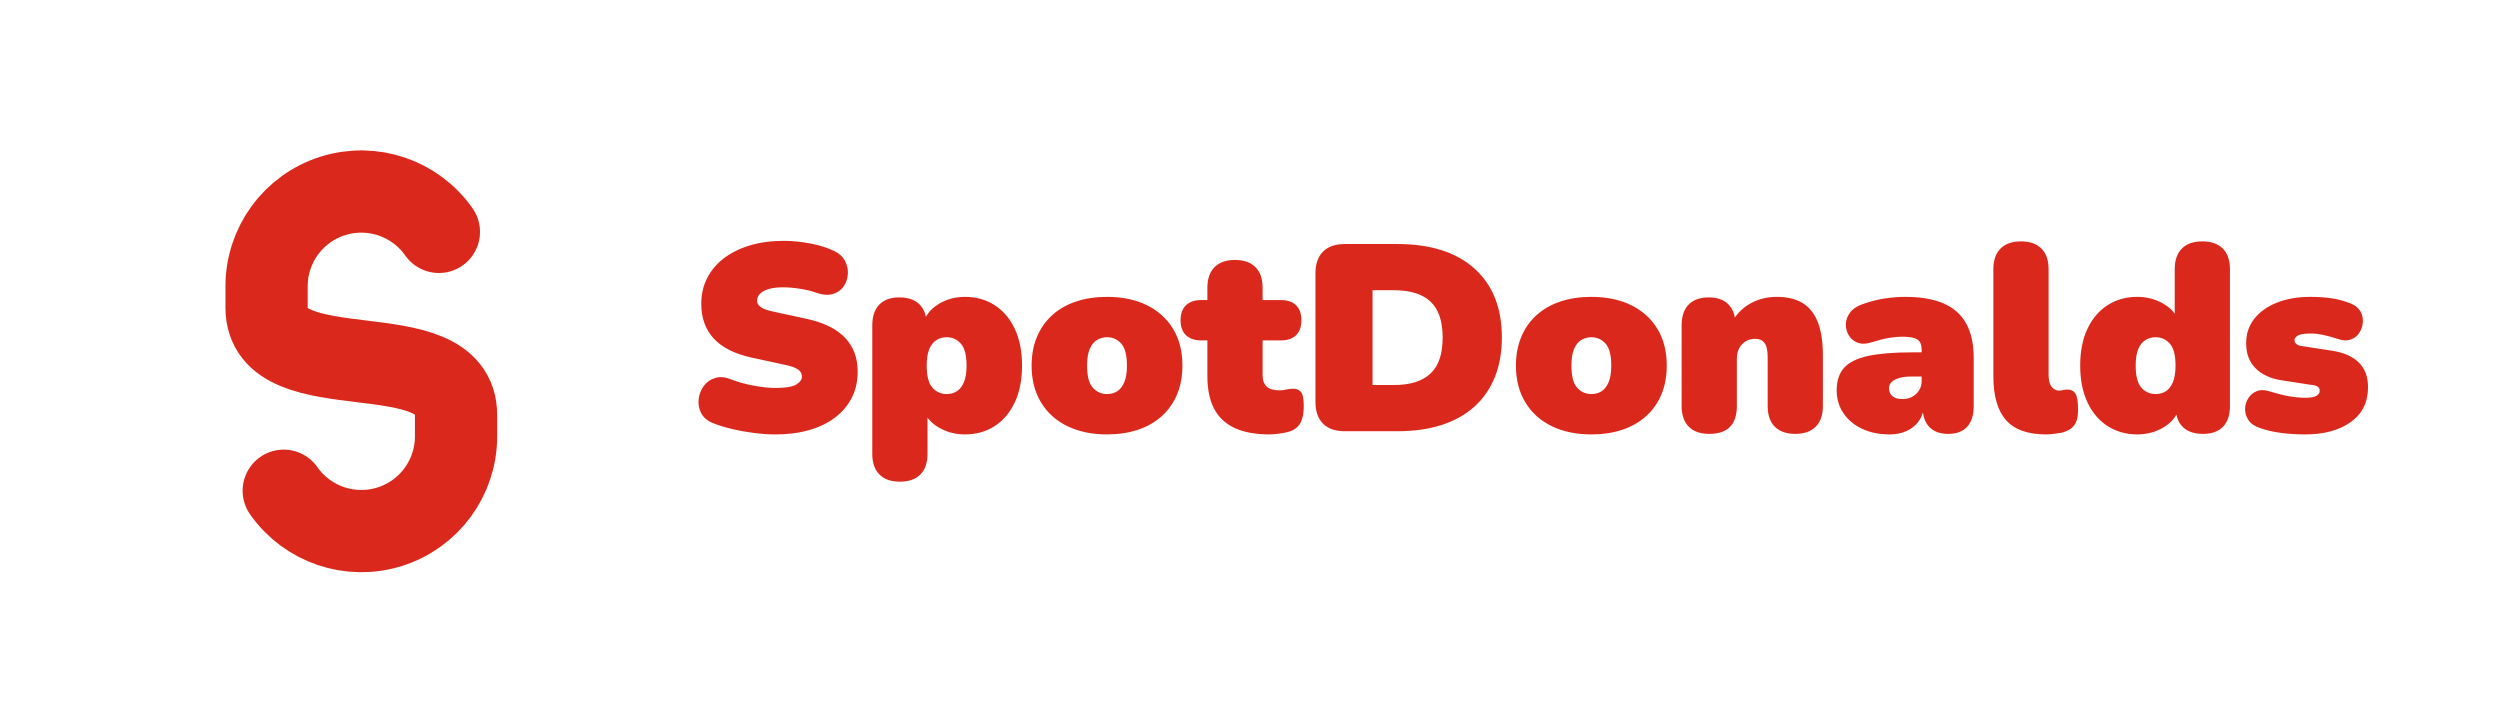
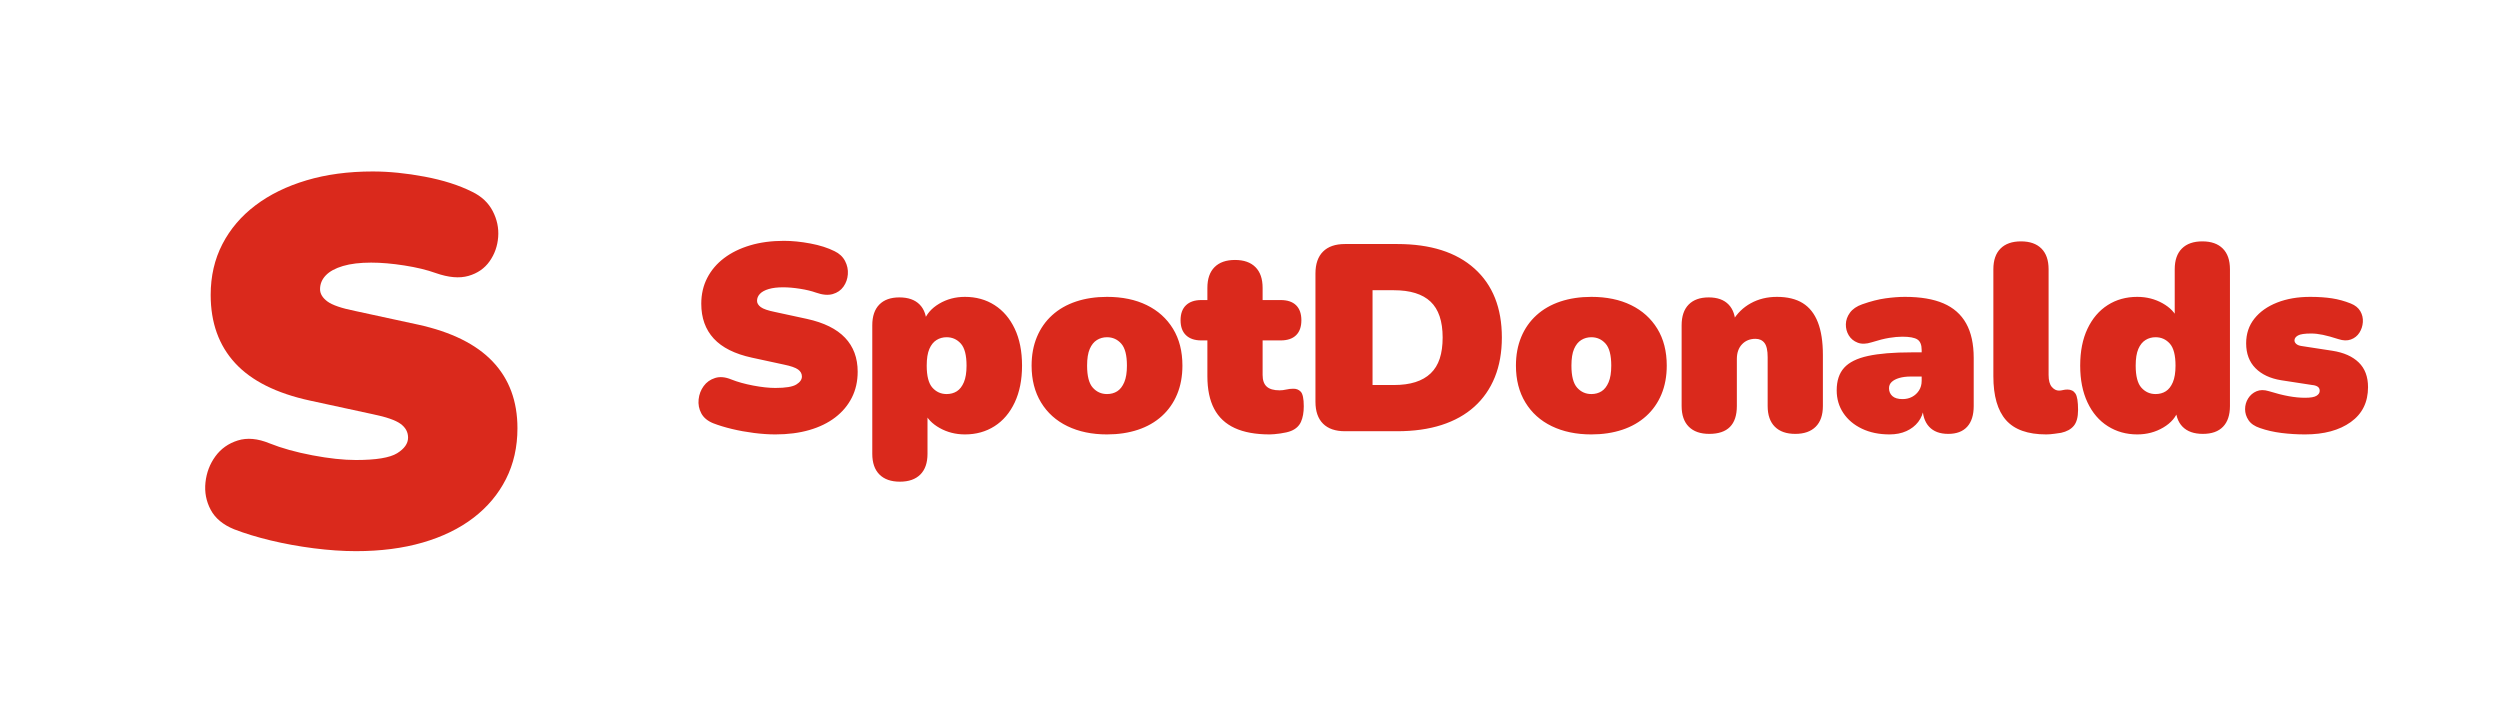
<svg xmlns="http://www.w3.org/2000/svg" viewBox="0 0 1883 544" width="1883" height="544" role="img" aria-label="SpotDonalds">
  <g transform="translate(99.8 99.8) scale(0.6732)">
    <circle cx="256" cy="256" r="256" fill="none" />
-     <g transform="translate(256 256) scale(1.0) translate(-256 -256)">
-       <path d="M 342.8 111.2 A 106 106 0 0 0 150 172 L 150 196 C 150 290.0 362 222.0 362 316 L 362 340 A 106 106 0 0 1 169.2 400.8" fill="none" stroke="#DA291C" stroke-width="92" stroke-linecap="round" stroke-linejoin="round" />
+     <g transform="translate(256 256) scale(0.58272) translate(-340.22 352.50)">
+       <path fill="#DA291C" d="M330 12Q292 12 249 6.5Q206 1 166.5 -8.5Q127 -18 96 -30Q64 -43 51 -67.5Q38 -92 41 -120Q44 -148 60 -170Q76 -192 103 -200.5Q130 -209 164 -195Q199 -181 246.5 -172Q294 -163 330 -163Q388 -163 409 -176Q430 -189 430 -206Q430 -222 415.5 -232.5Q401 -243 362 -251L242 -277Q145 -298 98 -349Q51 -400 51 -480Q51 -534 73.5 -577.5Q96 -621 137 -652Q178 -683 235 -700Q292 -717 362 -717Q409 -717 462 -707Q515 -697 553 -678Q580 -665 592.5 -641Q605 -617 603 -591Q601 -565 586.5 -544.5Q572 -524 546 -516.5Q520 -509 483 -522Q458 -531 423 -536.5Q388 -542 359 -542Q327 -542 305 -535.5Q283 -529 272 -517.5Q261 -506 261 -491Q261 -478 275 -467.5Q289 -457 329 -449L449 -423Q545 -402 592.5 -352Q640 -302 640 -224Q640 -170 618 -126.5Q596 -83 555.5 -52Q515 -21 458 -4.5Q401 12 330 12Z" />
    </g>
  </g>
  <g transform="translate(518.0 324.8)">
    <path fill="#DA291C" d="M66 2.4Q58.4 2.4 49.8 1.3Q41.2 0.2 33.3 -1.7Q25.4 -3.6 19.2 -6Q12.8 -8.6 10.2 -13.5Q7.6 -18.4 8.2 -24Q8.8 -29.6 12 -34Q15.2 -38.4 20.6 -40.1Q26 -41.8 32.8 -39Q39.8 -36.2 49.3 -34.4Q58.8 -32.6 66 -32.6Q77.6 -32.6 81.8 -35.2Q86 -37.8 86 -41.2Q86 -44.4 83.1 -46.5Q80.2 -48.6 72.4 -50.2L48.4 -55.4Q29 -59.6 19.6 -69.8Q10.2 -80 10.2 -96Q10.2 -106.8 14.7 -115.5Q19.2 -124.2 27.4 -130.4Q35.6 -136.6 47 -140Q58.4 -143.4 72.4 -143.4Q81.8 -143.4 92.4 -141.4Q103 -139.4 110.6 -135.6Q116 -133 118.5 -128.2Q121 -123.4 120.6 -118.2Q120.2 -113 117.3 -108.9Q114.4 -104.8 109.2 -103.3Q104 -101.8 96.6 -104.4Q91.6 -106.2 84.6 -107.3Q77.6 -108.4 71.8 -108.4Q65.4 -108.4 61 -107.1Q56.6 -105.8 54.4 -103.5Q52.2 -101.2 52.2 -98.2Q52.2 -95.6 55 -93.5Q57.8 -91.4 65.8 -89.8L89.8 -84.6Q109 -80.4 118.5 -70.4Q128 -60.4 128 -44.8Q128 -34 123.6 -25.3Q119.2 -16.6 111.1 -10.4Q103 -4.2 91.6 -0.9Q80.2 2.4 66 2.4Z M159.8 38Q149.8 38 144.4 32.6Q139 27.2 139 17V-79.8Q139 -90 144.3 -95.4Q149.6 -100.8 159.4 -100.8Q169.4 -100.8 174.7 -95.4Q180 -90 180 -79.8V-70.6L177.8 -82.6Q180.6 -90.8 189.3 -96Q198 -101.2 208.8 -101.2Q221.4 -101.2 231.1 -95Q240.8 -88.8 246.3 -77.2Q251.8 -65.6 251.8 -49.4Q251.8 -33.4 246.3 -21.7Q240.8 -10 231.1 -3.8Q221.4 2.4 208.8 2.4Q198.4 2.4 189.8 -2.4Q181.2 -7.2 178.2 -14.6H180.6V17Q180.6 27.2 175.2 32.6Q169.8 38 159.8 38ZM195 -28Q199.4 -28 202.7 -30.1Q206 -32.2 208 -36.9Q210 -41.6 210 -49.4Q210 -61.2 205.7 -66Q201.4 -70.8 195 -70.8Q190.8 -70.8 187.4 -68.7Q184 -66.6 182 -62Q180 -57.4 180 -49.4Q180 -37.6 184.3 -32.8Q188.6 -28 195 -28Z M315.8 2.4Q298.8 2.4 286 -3.8Q273.2 -10 266.1 -21.7Q259 -33.4 259 -49.4Q259 -61.4 263 -71Q267 -80.6 274.5 -87.4Q282 -94.2 292.5 -97.7Q303 -101.2 315.8 -101.2Q333 -101.2 345.7 -95Q358.4 -88.8 365.5 -77.2Q372.6 -65.6 372.6 -49.4Q372.6 -37.4 368.6 -27.8Q364.6 -18.2 357.1 -11.4Q349.6 -4.6 339.1 -1.1Q328.6 2.4 315.8 2.4ZM315.8 -28Q320.2 -28 323.5 -30.1Q326.8 -32.2 328.8 -36.9Q330.8 -41.6 330.8 -49.4Q330.8 -61.2 326.5 -66Q322.2 -70.8 315.8 -70.8Q311.6 -70.8 308.2 -68.7Q304.8 -66.6 302.8 -62Q300.8 -57.4 300.8 -49.4Q300.8 -37.6 305.1 -32.8Q309.4 -28 315.8 -28Z M438.4 2.4Q422.4 2.4 412 -2.4Q401.6 -7.2 396.5 -16.9Q391.4 -26.6 391.4 -41.4V-68.4H386.8Q379.4 -68.4 375.3 -72.3Q371.2 -76.2 371.2 -83.6Q371.2 -91 375.3 -94.9Q379.4 -98.8 386.8 -98.8H391.4V-108Q391.4 -118.2 396.8 -123.6Q402.2 -129 412.2 -129Q422.2 -129 427.6 -123.6Q433 -118.2 433 -108V-98.8H446.6Q454.2 -98.8 458.2 -94.9Q462.2 -91 462.2 -83.6Q462.2 -76.2 458.2 -72.3Q454.2 -68.4 446.6 -68.4H433V-42.4Q433 -36.4 436.1 -33.6Q439.2 -30.8 445.8 -30.8Q448.2 -30.8 450.8 -31.4Q453.4 -32 455.8 -32Q459.4 -32.2 461.7 -29.8Q464 -27.4 464 -18.8Q464 -11.8 461.9 -7.1Q459.8 -2.4 454.4 -0.2Q451.4 1 446.3 1.7Q441.2 2.4 438.4 2.4Z M495 0Q484.2 0 478.5 -5.7Q472.8 -11.4 472.8 -22.2V-118.8Q472.8 -129.6 478.5 -135.3Q484.2 -141 495 -141H534.4Q572 -141 592.6 -122.5Q613.2 -104 613.2 -70.6Q613.2 -53.8 607.9 -40.7Q602.6 -27.6 592.5 -18.5Q582.4 -9.4 567.8 -4.7Q553.2 0 534.4 0ZM515.8 -34.8H531.8Q541.2 -34.8 548.1 -37Q555 -39.2 559.6 -43.6Q564.2 -48 566.4 -54.7Q568.6 -61.4 568.6 -70.6Q568.6 -89 559.5 -97.6Q550.4 -106.2 531.8 -106.2H515.8Z M680.6 2.4Q663.6 2.4 650.8 -3.8Q638 -10 630.9 -21.7Q623.8 -33.4 623.8 -49.4Q623.8 -61.4 627.8 -71Q631.8 -80.6 639.3 -87.4Q646.8 -94.2 657.3 -97.7Q667.8 -101.2 680.6 -101.2Q697.8 -101.2 710.5 -95Q723.2 -88.8 730.3 -77.2Q737.4 -65.6 737.4 -49.4Q737.4 -37.4 733.4 -27.8Q729.4 -18.2 721.9 -11.4Q714.4 -4.6 703.9 -1.1Q693.4 2.4 680.6 2.4ZM680.6 -28Q685 -28 688.3 -30.1Q691.6 -32.2 693.6 -36.9Q695.6 -41.6 695.6 -49.4Q695.6 -61.2 691.3 -66Q687 -70.8 680.6 -70.8Q676.4 -70.8 673 -68.7Q669.6 -66.6 667.6 -62Q665.6 -57.4 665.6 -49.4Q665.6 -37.6 669.9 -32.8Q674.2 -28 680.6 -28Z M769.4 2Q759.4 2 754 -3.4Q748.6 -8.8 748.6 -19V-79.8Q748.6 -90 753.9 -95.4Q759.2 -100.8 769 -100.8Q778.8 -100.8 784 -95.4Q789.2 -90 789.2 -79.8V-73L787 -83Q792 -91.6 800.7 -96.4Q809.4 -101.2 820.4 -101.2Q832.2 -101.2 839.8 -96.5Q847.4 -91.8 851.2 -82.1Q855 -72.4 855 -57.4V-19Q855 -8.8 849.6 -3.4Q844.2 2 834.2 2Q824.2 2 818.8 -3.4Q813.4 -8.8 813.4 -19V-55.8Q813.4 -63.4 811 -66.5Q808.6 -69.6 804.2 -69.6Q798 -69.6 794.1 -65.5Q790.2 -61.4 790.2 -54.4V-19Q790.2 2 769.4 2Z M905.2 2.4Q893.4 2.4 884.4 -1.9Q875.4 -6.2 870.4 -13.7Q865.4 -21.2 865.4 -30.8Q865.4 -41.6 871 -47.8Q876.6 -54 889 -56.7Q901.4 -59.4 921.6 -59.4H933.2V-41.2H921.4Q916.2 -41.2 912.5 -40.1Q908.8 -39 906.8 -37.1Q904.8 -35.2 904.8 -32.4Q904.8 -28.8 907.3 -26.5Q909.8 -24.2 915 -24.2Q919 -24.2 922.2 -25.9Q925.4 -27.6 927.4 -30.7Q929.4 -33.8 929.4 -38V-61.2Q929.4 -67 926.2 -69.1Q923 -71.2 914.8 -71.2Q910.4 -71.2 904.9 -70.3Q899.4 -69.4 891.8 -67Q885.6 -65 881.2 -66.7Q876.8 -68.4 874.5 -72.2Q872.2 -76 872.3 -80.6Q872.4 -85.2 875.4 -89.3Q878.4 -93.4 884.6 -95.6Q894.2 -99 902.2 -100.1Q910.2 -101.2 916.8 -101.2Q934.4 -101.2 945.8 -96.3Q957.2 -91.4 962.9 -81.2Q968.6 -71 968.6 -55.2V-19Q968.6 -8.8 963.7 -3.4Q958.8 2 949.4 2Q940 2 935 -3.4Q930 -8.8 930 -19V-21.6L931 -17.4Q930.2 -11.4 926.8 -7Q923.4 -2.6 917.9 -0.1Q912.4 2.4 905.2 2.4Z M1023.2 2.4Q1002.4 2.4 992.9 -8.4Q983.4 -19.2 983.4 -41.4V-122Q983.4 -132.2 988.8 -137.6Q994.2 -143 1004.2 -143Q1014.2 -143 1019.6 -137.6Q1025 -132.2 1025 -122V-42.4Q1025 -36.2 1027.4 -33.4Q1029.8 -30.6 1032.8 -30.6Q1034.2 -30.6 1035.8 -31Q1037.4 -31.4 1039.2 -31.4Q1043.2 -31.4 1045.2 -28.4Q1047.2 -25.4 1047.2 -16Q1047.2 -8 1044 -4.1Q1040.8 -0.2 1034.4 1.2Q1033 1.4 1029.5 1.9Q1026 2.4 1023.2 2.4Z M1091.8 2.4Q1079.4 2.4 1069.6 -3.8Q1059.8 -10 1054.3 -21.7Q1048.8 -33.4 1048.8 -49.4Q1048.8 -65.6 1054.3 -77.2Q1059.8 -88.8 1069.5 -95Q1079.2 -101.2 1091.8 -101.2Q1102.2 -101.2 1110.8 -96.4Q1119.4 -91.6 1122.4 -84.2H1120V-122Q1120 -132.2 1125.4 -137.6Q1130.8 -143 1140.8 -143Q1150.8 -143 1156.2 -137.6Q1161.6 -132.2 1161.6 -122V-19Q1161.6 -8.8 1156.4 -3.4Q1151.2 2 1141.2 2Q1131.2 2 1125.9 -3.4Q1120.6 -8.8 1120.6 -19V-28.2L1122.8 -16.2Q1120.2 -8 1111.4 -2.8Q1102.6 2.4 1091.8 2.4ZM1105.6 -28Q1110 -28 1113.3 -30.1Q1116.6 -32.2 1118.6 -36.9Q1120.6 -41.6 1120.6 -49.4Q1120.6 -61.2 1116.3 -66Q1112 -70.8 1105.6 -70.8Q1101.4 -70.8 1098 -68.7Q1094.6 -66.6 1092.6 -62Q1090.6 -57.4 1090.6 -49.4Q1090.6 -37.6 1094.9 -32.8Q1099.2 -28 1105.6 -28Z M1218.2 2.4Q1209 2.4 1200.3 1.3Q1191.6 0.2 1184.2 -2.4Q1178.2 -4.4 1175.6 -8.3Q1173 -12.2 1173 -16.6Q1173 -21 1175.3 -24.7Q1177.6 -28.4 1181.6 -30.1Q1185.6 -31.8 1190.8 -30.2Q1199.2 -27.6 1205.8 -26.4Q1212.4 -25.2 1218.2 -25.2Q1224.4 -25.2 1226.8 -26.7Q1229.2 -28.2 1229.2 -30.4Q1229.2 -32.6 1227.6 -33.6Q1226 -34.6 1223.6 -34.8L1200.2 -38.4Q1187.8 -40.4 1180.8 -47.5Q1173.8 -54.6 1173.8 -66.2Q1173.8 -77 1180 -84.8Q1186.2 -92.6 1197.1 -96.9Q1208 -101.2 1222 -101.2Q1231.2 -101.2 1238.4 -100.1Q1245.6 -99 1252.6 -96.2Q1257.6 -94.2 1259.8 -90.4Q1262 -86.6 1261.7 -82.2Q1261.4 -77.8 1259.1 -74.2Q1256.8 -70.6 1252.7 -69.1Q1248.6 -67.6 1243.2 -69.4Q1236.4 -71.6 1231.6 -72.6Q1226.8 -73.6 1222.8 -73.6Q1215.4 -73.6 1212.8 -72.1Q1210.2 -70.6 1210.2 -68.4Q1210.2 -67 1211.5 -65.8Q1212.8 -64.6 1215.4 -64.2L1238.8 -60.6Q1251.6 -58.6 1258.6 -51.8Q1265.6 -45 1265.6 -33.2Q1265.6 -16.2 1252.6 -6.9Q1239.6 2.4 1218.2 2.4Z" />
  </g>
</svg>
